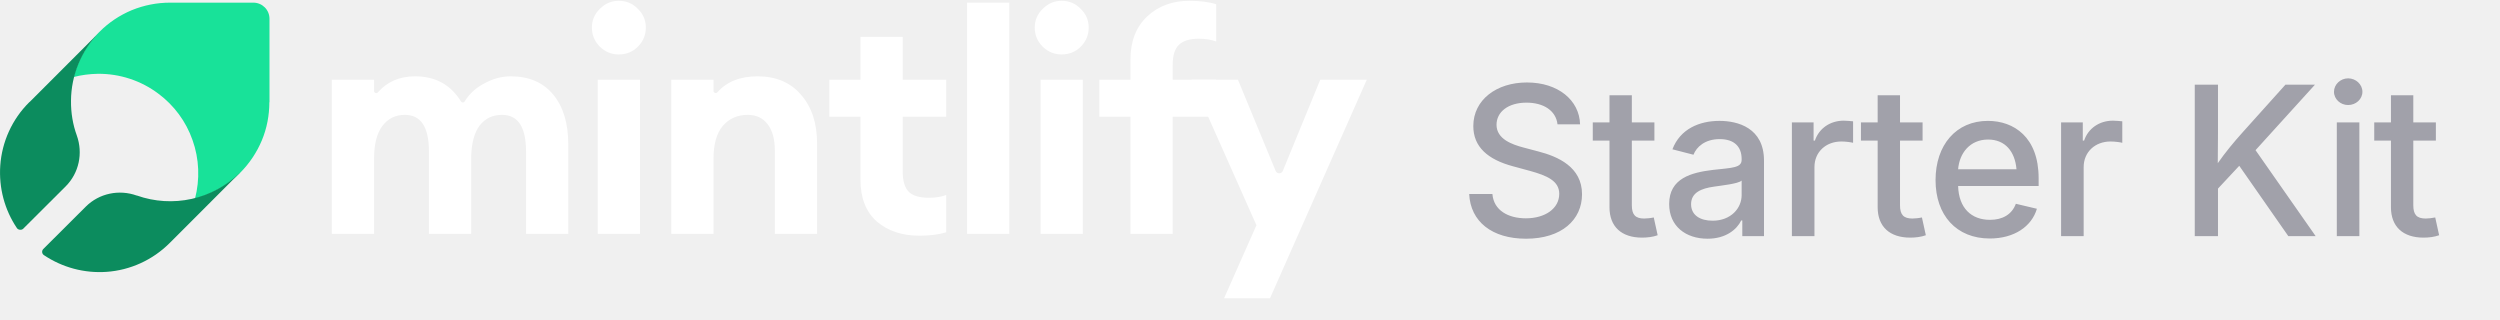
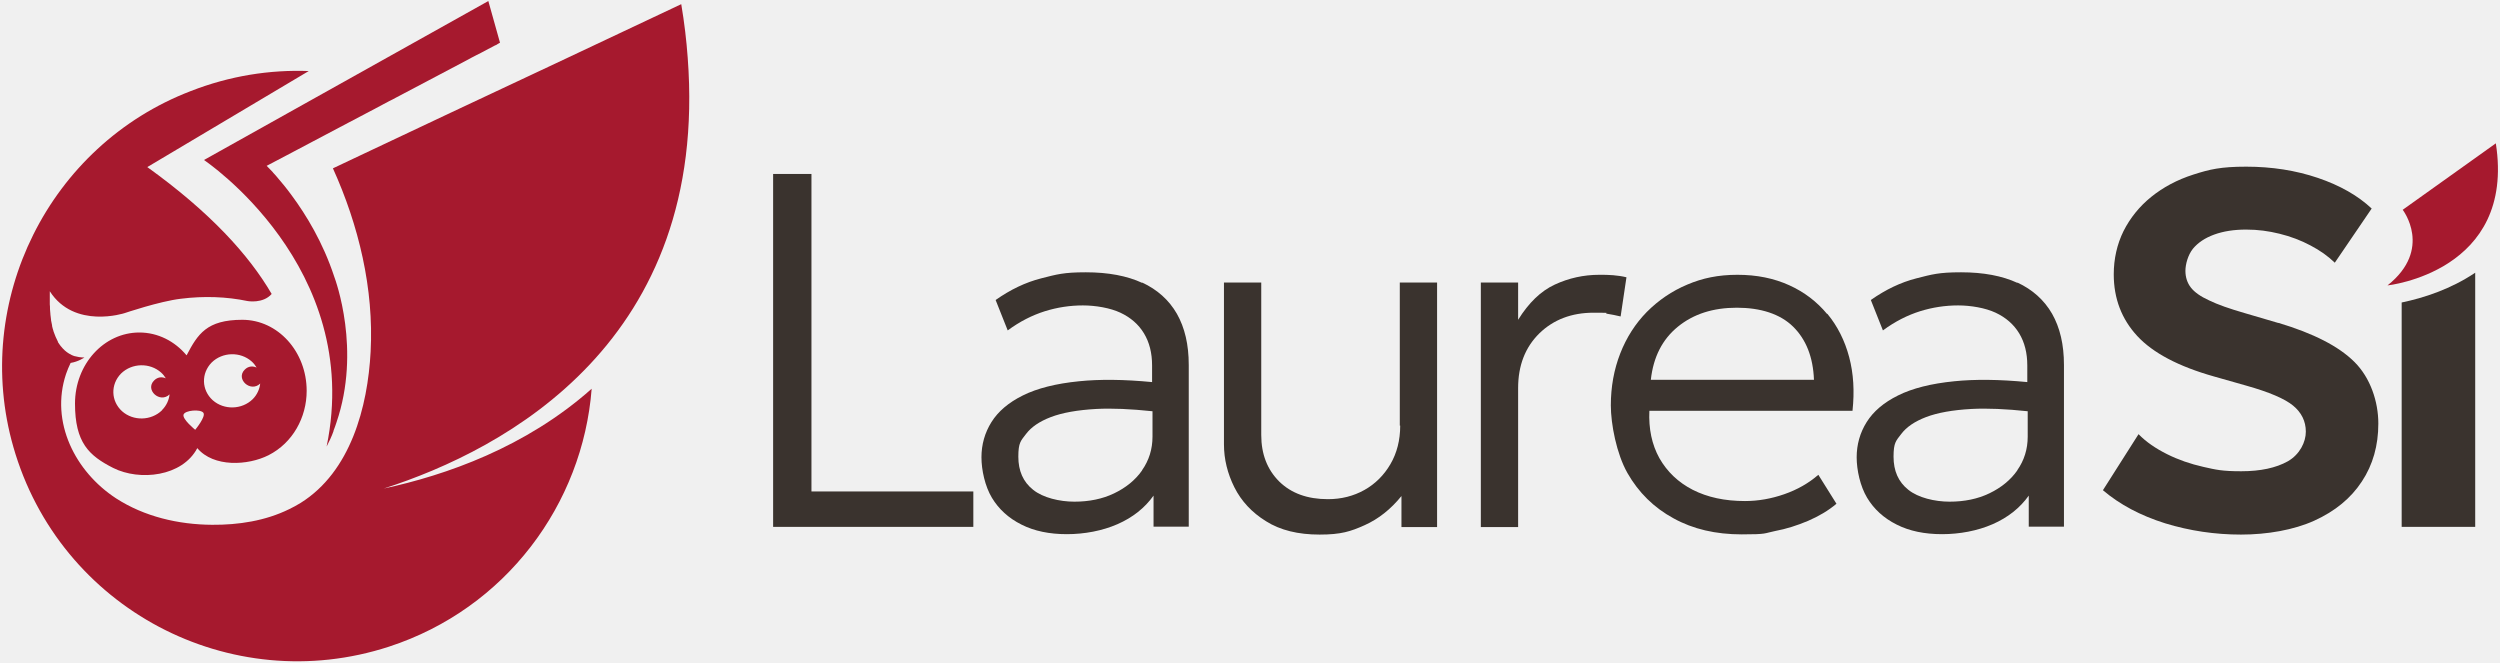
- <svg xmlns="http://www.w3.org/2000/svg" width="180" height="23" viewBox="0 0 180 23" fill="none">
-   <path d="M91.44 21.476H88.133L90.464 16.216L85.802 5.74H89.132L91.847 12.307C91.943 12.536 92.268 12.536 92.362 12.306L95.058 5.74H98.409L91.44 21.476Z" fill="white" />
-   <path d="M81.393 16.837V8.403H79.152V5.74H81.393V4.297C81.393 2.98 81.792 1.944 82.592 1.19C83.391 0.435 84.404 0.058 85.633 0.058C86.387 0.058 87.031 0.139 87.564 0.302V2.988C87.208 2.854 86.794 2.788 86.32 2.788C85.655 2.788 85.174 2.936 84.878 3.232C84.582 3.513 84.434 3.994 84.434 4.674V5.74H87.564V8.403H84.434V16.837H81.393Z" fill="white" />
-   <path d="M76.433 3.92C75.915 3.92 75.463 3.735 75.079 3.365C74.694 2.98 74.502 2.521 74.502 1.989C74.502 1.456 74.694 1.005 75.079 0.635C75.463 0.25 75.915 0.058 76.433 0.058C76.98 0.058 77.438 0.25 77.809 0.635C78.193 1.005 78.386 1.456 78.386 1.989C78.386 2.521 78.193 2.98 77.809 3.365C77.438 3.735 76.98 3.92 76.433 3.92ZM74.924 16.837V5.74H77.964V16.837H74.924Z" fill="white" />
-   <path d="M69.628 16.837V0.191H72.669V16.837H69.628Z" fill="white" />
-   <path d="M66.194 16.97C64.951 16.97 63.93 16.63 63.131 15.949C62.347 15.254 61.955 14.255 61.955 12.953V8.403H59.713V5.74H61.955V2.655H64.995V5.74H68.125V8.403H64.995V12.354C64.995 13.034 65.143 13.523 65.439 13.819C65.735 14.1 66.216 14.24 66.882 14.24C67.355 14.24 67.769 14.174 68.125 14.04V16.726C67.592 16.889 66.948 16.97 66.194 16.97Z" fill="white" />
-   <path d="M48.332 16.837V5.74H51.373V6.551C51.373 6.688 51.559 6.748 51.65 6.646C52.328 5.879 53.293 5.495 54.546 5.495C55.878 5.495 56.921 5.939 57.676 6.827C58.445 7.7 58.83 8.869 58.83 10.334V16.837H55.789V10.844C55.789 10.03 55.619 9.402 55.279 8.958C54.939 8.499 54.458 8.27 53.836 8.27C53.096 8.27 52.497 8.536 52.038 9.069C51.594 9.601 51.373 10.386 51.373 11.421V16.837H48.332Z" fill="white" />
-   <path d="M44.547 3.92C44.029 3.92 43.578 3.735 43.193 3.365C42.809 2.98 42.616 2.521 42.616 1.989C42.616 1.456 42.809 1.005 43.193 0.635C43.578 0.25 44.029 0.058 44.547 0.058C45.095 0.058 45.553 0.25 45.923 0.635C46.308 1.005 46.5 1.456 46.5 1.989C46.5 2.521 46.308 2.98 45.923 3.365C45.553 3.735 45.095 3.92 44.547 3.92ZM43.038 16.837V5.74H46.079V16.837H43.038Z" fill="white" />
-   <path d="M37.875 16.837V10.911C37.875 9.15 37.298 8.27 36.144 8.27C35.478 8.27 34.945 8.521 34.546 9.024C34.161 9.527 33.954 10.275 33.924 11.266V16.837H30.884V10.911C30.884 9.15 30.306 8.27 29.152 8.27C28.472 8.27 27.932 8.536 27.532 9.069C27.133 9.601 26.933 10.386 26.933 11.421V16.837H23.892V5.74H26.933V6.559C26.933 6.695 27.116 6.755 27.206 6.652C27.878 5.881 28.771 5.495 29.885 5.495C31.349 5.495 32.452 6.1 33.193 7.309C33.252 7.404 33.395 7.403 33.454 7.307C33.774 6.78 34.219 6.361 34.79 6.05C35.441 5.68 36.099 5.495 36.765 5.495C38.082 5.495 39.103 5.932 39.828 6.805C40.553 7.678 40.916 8.876 40.916 10.4V16.837H37.875Z" fill="white" />
-   <path d="M19.403 7.362V1.35C19.403 0.705 18.879 0.191 18.244 0.191H12.235C11.291 0.191 10.357 0.378 9.487 0.733C8.618 1.098 7.824 1.621 7.16 2.295L7.114 2.341C6.235 3.23 5.609 4.333 5.291 5.548C5.861 5.399 6.45 5.324 7.039 5.314C8.609 5.296 10.151 5.801 11.403 6.745C12.534 7.586 13.394 8.746 13.861 10.083C14.347 11.438 14.403 12.916 14.039 14.309C15.244 13.991 16.356 13.364 17.244 12.486L17.291 12.439C17.954 11.775 18.487 10.98 18.851 10.111C19.216 9.241 19.393 8.306 19.393 7.362H19.403Z" fill="#18E299" />
-   <path d="M5.112 7.26C5.121 5.416 5.857 3.646 7.151 2.324L2.151 7.326C2.133 7.344 2.114 7.354 2.095 7.372C0.876 8.583 0.14 10.204 0.019 11.918C-0.092 13.52 0.327 15.103 1.22 16.426C1.306 16.552 1.537 16.593 1.667 16.472L4.73 13.417C5.689 12.458 5.987 11.033 5.531 9.757C5.242 8.965 5.103 8.117 5.112 7.26Z" fill="#0C8C5E" />
-   <path d="M17.262 12.44C16.303 13.38 15.102 14.032 13.799 14.321C12.486 14.61 11.127 14.526 9.861 14.079C9.861 14.079 9.851 14.079 9.842 14.079C8.567 13.622 7.142 13.921 6.183 14.871L3.12 17.926C2.99 18.056 3.009 18.27 3.167 18.373C4.489 19.258 6.072 19.686 7.673 19.574C9.386 19.453 10.997 18.717 12.216 17.497L12.263 17.451L17.262 12.449V12.44Z" fill="#0C8C5E" />
-   <text x="105" y="17" font-family="Inter, ui-sans-serif, system-ui, -apple-system, sans-serif" font-size="15" font-weight="500" fill="#A1A1AA" letter-spacing="-0.01em">Starter Kit</text>
+ <svg xmlns="http://www.w3.org/2000/svg" id="Livello_1" version="1.1" viewBox="0 0 1200 318">
+   <defs>
+     <style>
+       .st0 {
+         fill: #3a332e;
+       }
+ 
+       .st1 {
+         fill: #3a332e;
+       }
+ 
+       .st2 {
+         fill: #a6192e;
+       }
+     </style>
+   </defs>
+   <polygon class="st1" points="389.5 83.5 371.1 83.5 371.1 252.9 467.2 252.9 467.2 235.9 389.5 235.9 389.5 83.5" />
+   <path class="st0" d="M548.3,135.8c-7.3-3.4-16.4-5.1-27.1-5.1s-13.9,1-21.4,2.9c-7.5,1.9-14.8,5.4-21.9,10.4l5.8,14.6c5.8-4.3,11.8-7.3,17.8-9.2,6.1-1.9,12.2-2.8,18.3-2.8s13.1,1.2,18,3.5c4.9,2.3,8.7,5.6,11.3,9.9,2.6,4.3,3.9,9.4,3.9,15.4v8c-13.5-1.3-25.2-1.4-35-.4-11.1,1.1-20.2,3.4-27,6.8-6.9,3.4-11.9,7.7-15.1,12.8-3.2,5.1-4.8,10.8-4.8,16.9s1.7,13.9,5,19.4c3.3,5.5,8,9.8,14.2,12.9,6.1,3.1,13.4,4.6,21.8,4.6s17-1.6,24.3-4.8c7.3-3.2,13.1-7.8,17.3-13.7v14.9h16.9v-77.6c0-9.8-1.9-17.9-5.7-24.6-3.8-6.6-9.4-11.6-16.7-15ZM548.2,225.8c-3.3,4.7-7.8,8.3-13.4,11-5.6,2.7-12,4-19.1,4s-15.1-1.9-19.8-5.7c-4.8-3.8-7.1-9.1-7.1-15.9s1.2-7.6,3.7-10.9c2.5-3.3,6.4-6,11.9-8.1,5.5-2.1,12.8-3.4,21.8-3.9,7.6-.4,16.6,0,27,1.1v12.2c0,6-1.7,11.4-5,16.1Z" />
+   <path class="st0" d="M672.1,204.3c0,7-1.6,13.2-4.7,18.5-3.1,5.3-7.3,9.5-12.5,12.4-5.2,2.9-11,4.4-17.5,4.4-9.8,0-17.6-2.8-23.4-8.5-5.7-5.7-8.6-13.1-8.6-22.3v-73.2h-17.9v77.7c0,7.1,1.7,14,5,20.6,3.3,6.6,8.4,12.1,15.2,16.3,6.8,4.3,15.4,6.4,25.7,6.4s14.9-1.5,21.6-4.5c6.7-3,12.6-7.7,17.7-14v14.9h17.1v-117.4h-17.9v68.7Z" />
+   <path class="st0" d="M780.7,133.1c-2-.5-4.1-.8-6.4-1-2.2-.2-4.4-.2-6.6-.2-7.6,0-14.7,1.6-21.4,4.7-6.7,3.1-12.5,8.7-17.6,16.9v-17.9h-17.9v117.4h17.9v-66.7c0-10.9,3.4-19.6,10.2-26.3,6.8-6.6,15.5-9.9,26-9.9s4.3.2,6.5.5c2.1.3,4.3.8,6.5,1.3l2.8-18.8Z" />
+   <path class="st0" d="M877,150.7c-4.9-5.9-10.9-10.5-18.2-13.8-7.3-3.3-15.5-5-24.8-5s-16.8,1.6-24.1,4.7c-7.4,3.1-13.8,7.5-19.4,13.1-5.5,5.6-9.8,12.3-12.8,20-3,7.7-4.5,16-4.5,24.9s2.7,23.2,8,32.5c5.3,9.3,12.7,16.6,22.1,21.7,9.4,5.2,20.3,7.7,32.7,7.7s10.6-.5,16-1.6c5.4-1,10.7-2.7,15.9-4.9,5.1-2.2,9.7-4.9,13.6-8.2l-8.7-13.9c-4.6,4-10,7.1-16.3,9.3-6.3,2.2-12.6,3.3-18.9,3.3-9.7,0-18-1.8-25.1-5.4-7-3.6-12.3-8.7-16-15.2-3.6-6.5-5.2-14.1-4.8-22.7h97.5c1-9.3.5-17.9-1.6-25.8-2.1-7.9-5.6-14.9-10.5-20.8ZM792.4,182.3c1.2-10.9,5.5-19.4,13-25.5,7.5-6.1,16.9-9.1,28.3-9.1s20.8,3,27,9.1c6.2,6.1,9.6,14.6,10,25.5h-78.3Z" />
+   <path class="st0" d="M968.4,135.8c-7.3-3.4-16.4-5.1-27.1-5.1s-13.9,1-21.4,2.9c-7.5,1.9-14.8,5.4-21.9,10.4l5.8,14.6c5.8-4.3,11.8-7.3,17.8-9.2,6.1-1.9,12.2-2.8,18.3-2.8s13.1,1.2,18,3.5c4.9,2.3,8.7,5.6,11.3,9.9,2.6,4.3,3.9,9.4,3.9,15.4v8c-13.5-1.3-25.2-1.4-35-.4-11.1,1.1-20.2,3.4-27,6.8-6.9,3.4-11.9,7.7-15.1,12.8-3.2,5.1-4.8,10.8-4.8,16.9s1.7,13.9,5,19.4c3.3,5.5,8,9.8,14.2,12.9,6.1,3.1,13.4,4.6,21.8,4.6s17-1.6,24.3-4.8c7.3-3.2,13.1-7.8,17.3-13.7v14.9h16.9v-77.6c0-9.8-1.9-17.9-5.7-24.6-3.8-6.6-9.4-11.6-16.7-15ZM968.3,225.8c-3.3,4.7-7.8,8.3-13.4,11-5.6,2.7-12,4-19.1,4s-15.1-1.9-19.8-5.7c-4.8-3.8-7.1-9.1-7.1-15.9s1.2-7.6,3.7-10.9c2.5-3.3,6.4-6,11.9-8.1,5.5-2.1,12.8-3.4,21.8-3.9,7.6-.4,16.6,0,27,1.1v12.2c0,6-1.7,11.4-5,16.1Z" />
+   <path class="st0" d="M1093.5,155l-16-4.7c-7.3-2.1-13-4.1-17.1-6.1-4.2-1.9-7.1-4-8.8-6.2-1.7-2.2-2.6-4.9-2.6-8s1.2-7.6,3.6-10.6c2.4-2.9,5.8-5.2,10.2-6.8,4.4-1.6,9.5-2.4,15.3-2.4s10.8.7,16.1,2c5.3,1.3,10.3,3.2,14.8,5.6,4.6,2.4,8.4,5.1,11.7,8.3l17.7-26c-6.6-6.2-15.2-11.1-25.8-14.7-10.6-3.6-22.1-5.4-34.4-5.4s-17.6,1.3-25.4,3.8c-7.8,2.5-14.5,6.1-20.2,10.7-5.7,4.6-10.1,10.1-13.3,16.4-3.1,6.3-4.7,13.3-4.7,20.8,0,11.6,3.8,21.5,11.3,29.6,7.5,8.1,19.8,14.6,36.8,19.4l15.5,4.4c11,3.1,18.5,6.3,22.5,9.6,4,3.3,6.1,7.5,6.1,12.5s-2.9,10.9-8.6,14.2c-5.7,3.2-13.2,4.8-22.4,4.8s-12-.7-18.2-2.1c-6.2-1.4-12-3.4-17.4-6.1-5.4-2.7-10-5.8-13.7-9.6l-17.1,26.9c8.1,6.9,18.1,12.2,29.9,15.9,11.8,3.6,23.9,5.4,36.4,5.4s25.3-2.2,35.2-6.7c9.9-4.5,17.5-10.7,22.8-18.8,5.3-8,7.9-17.3,7.9-27.8s-3.8-21.9-11.4-29.5c-7.6-7.6-19.8-13.8-36.5-18.8Z" />
+   <path class="st0" d="M1152.8,145.2v107.7h35.3v-122c-11.9,8-24.8,12.1-35.3,14.3Z" />
+   <path class="st2" d="M1146,137s61.6-6.5,52-68.2l-44.7,31.9s14.6,18.9-7.3,36.3Z" />
+   <path class="st2" d="M89.5,170.5c-5.6-6.7-13.7-10.9-22.6-10.9-17.1,0-30.9,15.3-30.9,34.1s6.7,25,18.3,30.9c12.7,6.4,33.2,4.2,40.4-9.5,7.8,9.3,24.3,8.4,34.2,3.4,11.6-5.9,18.3-18.1,18.3-30.9,0-18.8-13.8-34.1-30.9-34.1s-21.4,6.9-26.7,17ZM77.8,196.9c-5.2,5.1-13.8,5.3-19.2.5-5.4-4.9-5.6-12.9-.5-18.1,5.2-5.1,13.8-5.3,19.2-.5.9.8,1.7,1.8,2.3,2.8-1.8-.8-3.9-.7-5.6,1-4.6,4.5,2.8,11.2,7.4,6.7-.3,2.7-1.5,5.4-3.6,7.5ZM93.7,206.3s-6.3-5.1-5.6-7.3c.7-2.1,8.1-2.7,9.5-.9,1.4,1.8-3.9,8.2-3.9,8.2ZM123.1,176.4c-1.8-.8-3.9-.7-5.6,1-4.6,4.5,2.8,11.2,7.4,6.7-.3,2.7-1.5,5.4-3.6,7.5-5.2,5.1-13.8,5.3-19.2.5-5.4-4.9-5.6-12.9-.5-18.1,5.2-5.1,13.8-5.3,19.2-.5.9.8,1.7,1.8,2.3,2.8Z" />
+   <path class="st2" d="M330.1,27.7c-.6-8.3-1.6-16.8-3.1-25.7l-60,28.3c-33.2,15.6-71.8,33.7-92.4,43.5,0,0,0,0,0,0l-14.8,7c12.4,27.4,19.7,57.8,18.1,88-1.4,26.6-9.6,57.6-33.6,72.6-1.8,1.1-3.6,2.1-5.5,3-11.4,5.6-24.3,7.6-37,7.5-16.1-.1-32.5-3.9-46.1-12.7-19.6-12.8-31.7-36.6-24-59.7.6-1.8,1.4-3.6,2.2-5.3,3.8-.6,6.6-2.6,6.6-2.6-1.8,0-3.4-.3-4.9-.7-.8-.3-1.6-.6-2.3-1.1,0,0-.1,0-.2-.1-.7-.4-1.3-.9-1.9-1.4,0,0-.2-.1-.2-.2-.6-.5-1.1-1.1-1.6-1.7,0,0-.1-.2-.2-.2-.5-.6-.9-1.3-1.4-2,0,0,0-.1,0-.2-.8-1.5-1.5-3.2-2.1-4.9,0,0,0,0,0-.1-.3-.8-.5-1.7-.7-2.5,0,0,0-.2,0-.3-.2-.8-.3-1.6-.5-2.5,0,0,0-.2,0-.3-.1-.8-.2-1.6-.3-2.4,0,0,0-.2,0-.2,0-.8-.2-1.6-.2-2.4,0-.8,0-1.6-.1-2.3,0-.7,0-1.4,0-2,0,0,0-.1,0-.2,0-.6,0-1.1,0-1.6,0,0,0-.1,0-.2,0-.5,0-.9,0-1.2,0,0,0,0,0,0,0-.3,0-.6,0-.8,0-.2,0-.3,0-.3,11.8,18.4,35.9,10.5,35.9,10.5,0,0,16.8-5.7,27-6.9,11.1-1.4,22-1,32,1.1,0,0,7.4,1.4,11.6-3.4-10.9-18.7-29.5-39.2-59.7-60.9l77.5-46.1c-18.7-.7-37.9,2.3-56.6,9.6C23.5,69.8-13.6,144.6,6.4,214.5c22.2,77.7,104.2,120.7,180.3,95.9,56.1-18.3,93-68.4,97.3-123.8-31.7,28.2-70.1,41.5-99.8,47.9,58.6-18.8,156.2-70.8,145.9-206.8Z" />
+   <path class="st2" d="M156.8,214.3c.6-1.2,1.2-2.5,1.8-3.7.5-1.2,1.1-2.4,1.5-3.7,0,0,0-.1,0-.2.5-1.3,1-2.6,1.4-3.9,11.9-34.8-.4-68.2-1.1-70.1-5.4-16.4-13.5-29.6-20.3-38.8-2.4-3.3-5-6.5-7.7-9.6-.4-.5-.8-.9-1.2-1.3-.1-.1-.2-.2-.3-.4-1.8-1.9-2.9-3-2.9-3s21.7-11.4,39.4-20.8l.4-.2c2.6-1.4,5.1-2.7,7.4-3.9l4-2.1c.5-.2.9-.5,1.3-.7l3.2-1.7c1.3-.7,2.3-1.2,3.2-1.7l1.8-.9c.7-.4,1.1-.6,1.1-.6,0,0,0,0,0,0,12.7-6.7,25-13.2,34.3-18.1,0,0,0,0,0,0l2.4-1.3c1.6-.8,3-1.6,4.3-2.2l7-3.7h.2c0-.1,2-1.2,2-1.2l-5.6-20L97.9,76.8s76.7,51.2,58.9,137.4Z" />
</svg>
